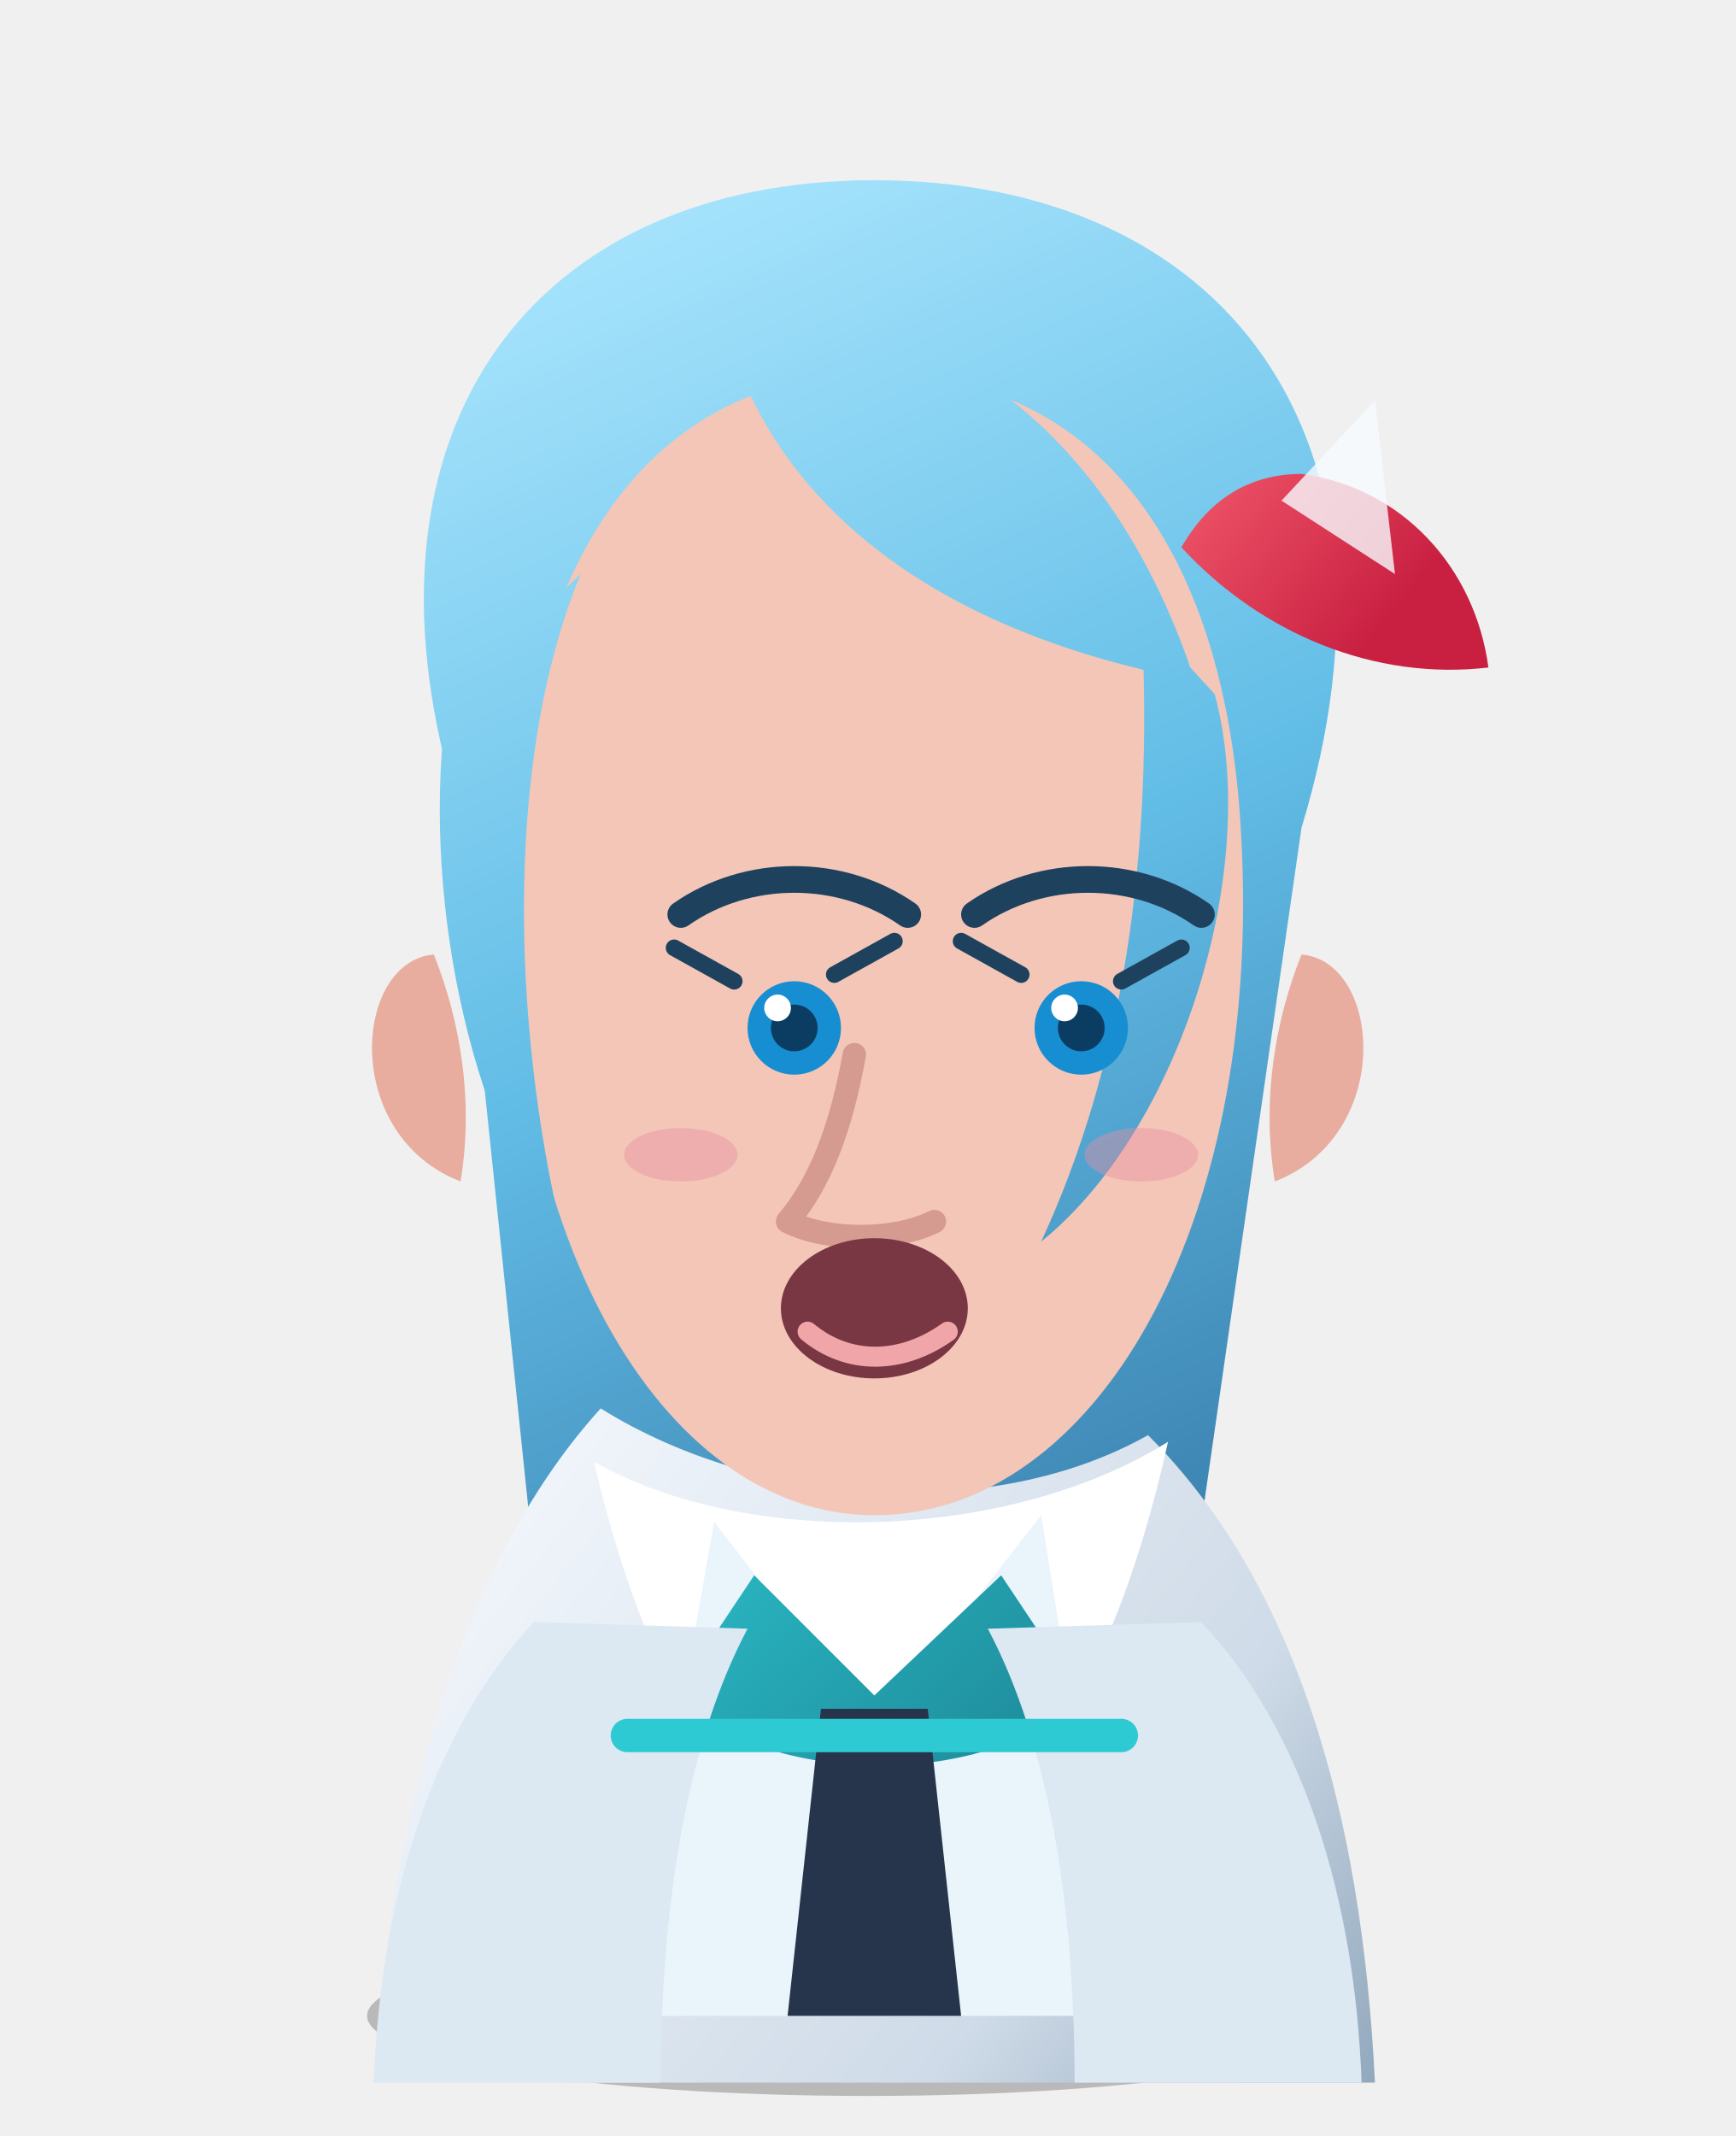
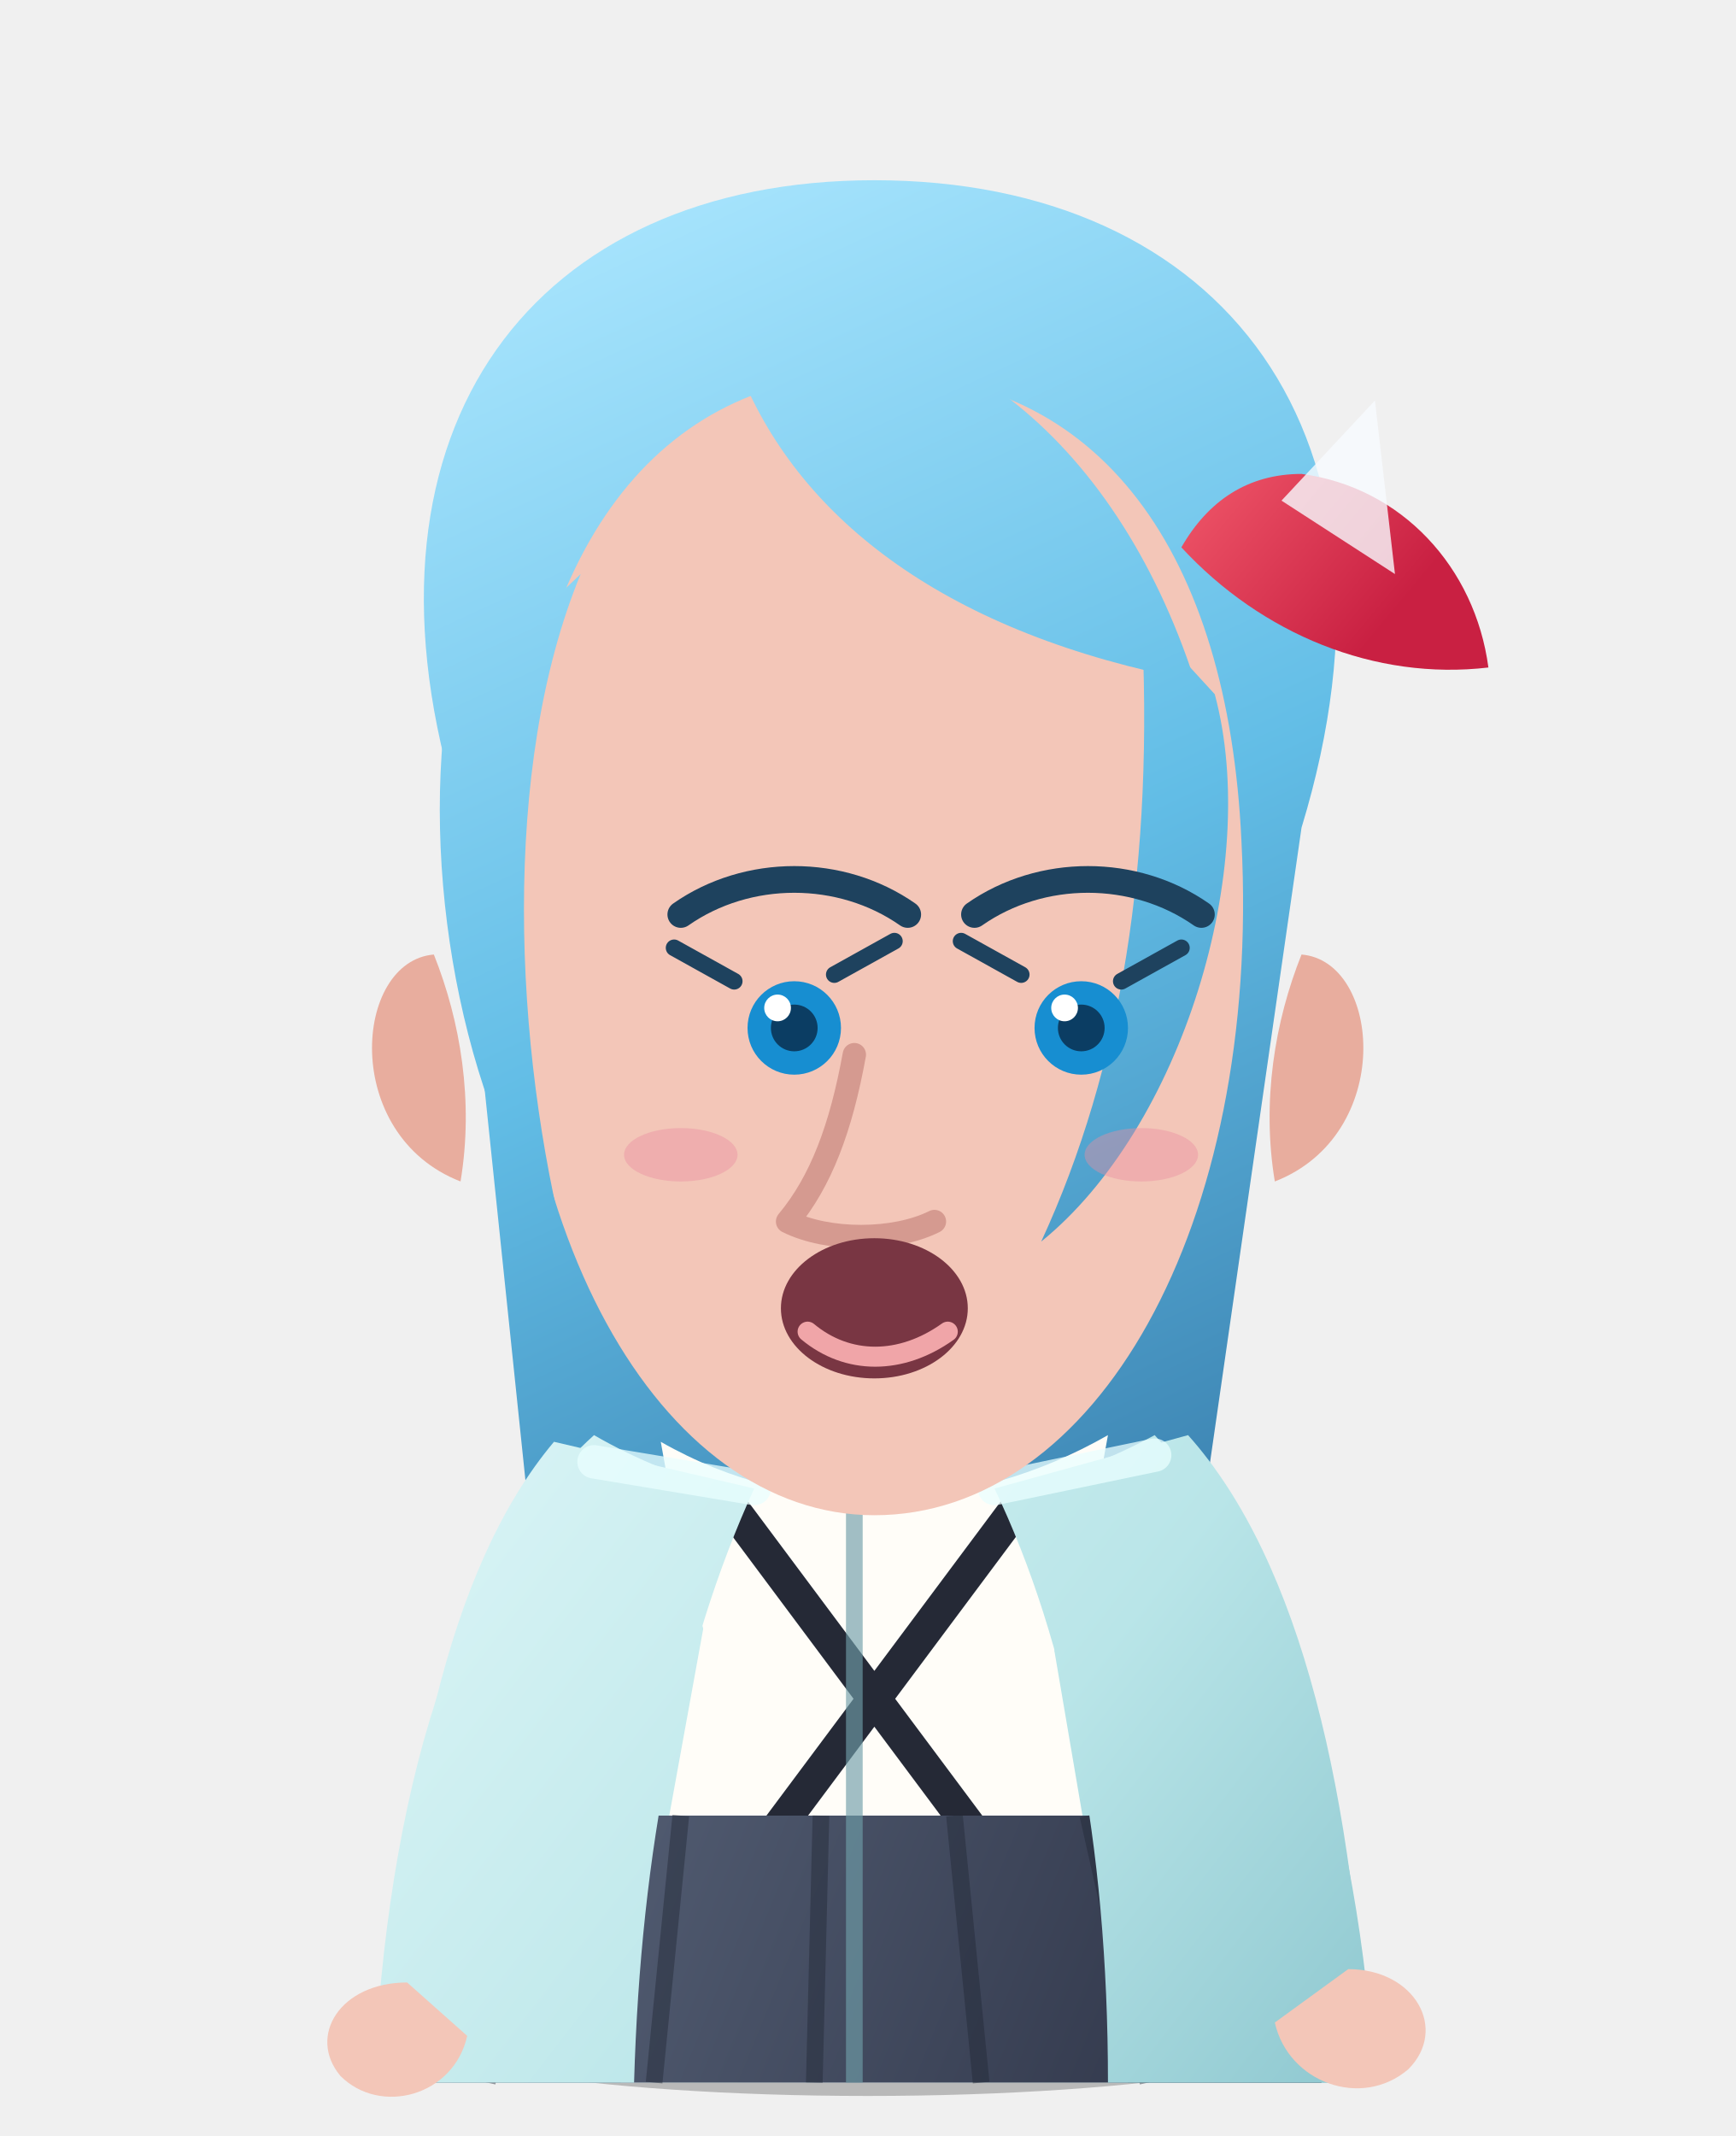
<svg xmlns="http://www.w3.org/2000/svg" width="520" height="640" viewBox="0 0 520 640">
  <defs>
    <linearGradient id="hair" x1="150" y1="54" x2="370" y2="530" gradientUnits="userSpaceOnUse">
      <stop offset="0" stop-color="#aee8ff" />
      <stop offset=".48" stop-color="#62bde6" />
      <stop offset="1" stop-color="#2f6f9f" />
    </linearGradient>
-     <linearGradient id="suit" x1="120" y1="410" x2="405" y2="640" gradientUnits="userSpaceOnUse">
-       <stop offset="0" stop-color="#f8fbff" />
-       <stop offset=".7" stop-color="#cfdbe8" />
-       <stop offset="1" stop-color="#8fa6bb" />
+     <linearGradient id="hoodie" x1="116" y1="398" x2="408" y2="624" gradientUnits="userSpaceOnUse">
+       <stop offset="0" stop-color="#dff7f8" />
+       <stop offset=".62" stop-color="#b9e5e8" />
+       <stop offset="1" stop-color="#8fc8d0" />
    </linearGradient>
-     <linearGradient id="trim" x1="176" y1="430" x2="356" y2="620" gradientUnits="userSpaceOnUse">
-       <stop offset="0" stop-color="#2ecad3" />
-       <stop offset="1" stop-color="#166579" />
+     <linearGradient id="skirt" x1="150" y1="548" x2="370" y2="638" gradientUnits="userSpaceOnUse">
+       <stop offset="0" stop-color="#566177" />
+       <stop offset="1" stop-color="#2f3548" />
    </linearGradient>
    <linearGradient id="accent" x1="335" y1="122" x2="414" y2="188" gradientUnits="userSpaceOnUse">
      <stop offset="0" stop-color="#ff6c78" />
      <stop offset="1" stop-color="#c92042" />
    </linearGradient>
  </defs>
  <ellipse cx="260" cy="604" rx="150" ry="24" fill="#000" opacity=".23" />
  <path d="M136 238c-32-110 24-184 126-184 104 0 164 76 128 194l-32 222c-20 66-70 100-98 100-30 0-82-34-100-102l-24-230z" fill="url(#hair)" />
  <path d="M390 142c30 4 52 28 56 58-34 4-68-10-92-36 8-14 20-22 36-22z" fill="url(#accent)" />
  <path d="M384 150l28-30 6 52" fill="#f8fbff" opacity=".8" />
-   <path d="M112 624c5-84 28-158 68-202 48 30 118 34 164 8 44 44 64 112 68 194H112z" fill="url(#suit)" />
-   <path d="M178 438c18 78 52 122 84 122 34 0 70-46 88-128-48 30-126 32-172 6z" fill="#ffffff" />
-   <path d="M214 456l48 62 50-64 24 150H188l26-148z" fill="#eaf4fb" />
-   <path d="M226 472l36 36 38-36 24 36c-26 28-94 28-122 0l24-36z" fill="url(#trim)" />
-   <path d="M246 512h32l10 92h-52l10-92z" fill="#26354b" />
+   <path d="M178 430c-42 38-62 108-66 194h300c-5-82-26-150-66-194-52 28-116 30-168 0z" fill="url(#hoodie)" />
+   <path d="M198 432c16 92 42 130 64 130 24 0 54-40 70-132-42 24-92 26-134 2z" fill="#fffdf8" />
+   <path d="M218 448l44 138 46-138 30 176H186l32-176z" fill="#fffdf8" />
+   <path d="M218 450l88 118M306 450l-88 118" stroke="#252936" stroke-width="10" stroke-linecap="round" fill="none" />
+   <path d="M164 544h198l34 80H126l38-80z" fill="url(#skirt)" />
+   <path d="M164 544l-18 80M204 544l-8 80M246 544l-2 80M286 544l8 80M326 544l18 80" stroke="#222736" stroke-width="5" opacity=".45" />
+   <path d="M166 432c-32 38-46 106-50 192h74c2-70 14-130 36-178l-60-14z" fill="url(#hoodie)" />
+   <path d="M356 430c34 38 50 108 54 194h-78c0-72-12-132-34-178l58-16z" fill="url(#hoodie)" />
+   <path d="M178 438l48 8M346 436l-48 10" stroke="#e9ffff" stroke-width="10" stroke-linecap="round" opacity=".75" />
+   <path d="M256 424v200" stroke="#6e9da7" stroke-width="5" opacity=".65" />
  <path d="M154 252c4-86 42-140 108-140 68 0 106 54 110 140 6 116-44 202-110 202-64 0-114-86-108-202z" fill="#f3c6b8" />
  <path d="M150 262c-8-64 16-122 72-150 18 44 62 78 136 92-24-74-78-116-138-106-68 12-106 70-70 164z" fill="url(#hair)" />
  <path d="M174 172c-24 58-20 142-4 204-30-40-44-110-36-166l40-38z" fill="url(#hair)" />
  <path d="M342 184c4 74-6 136-30 188 42-34 66-112 52-164l-22-24z" fill="url(#hair)" />
  <path d="M130 286c-24 2-28 54 8 68 4-24 0-48-8-68z" fill="#e8ad9e" />
  <path d="M390 286c24 2 28 54-8 68-4-24 0-48 8-68z" fill="#e8ad9e" />
  <path d="M204 274c20-14 48-14 68 0" stroke="#1e425e" stroke-width="8" stroke-linecap="round" fill="none" />
  <path d="M292 274c20-14 48-14 68 0" stroke="#1e425e" stroke-width="8" stroke-linecap="round" fill="none" />
  <path d="M220 294l-18-10M250 292l18-10M306 292l-18-10M336 294l18-10" stroke="#1e425e" stroke-width="5" stroke-linecap="round" />
  <circle cx="238" cy="308" r="14" fill="#178ed1" />
  <circle cx="324" cy="308" r="14" fill="#178ed1" />
  <circle cx="238" cy="308" r="7" fill="#0b3d63" />
  <circle cx="324" cy="308" r="7" fill="#0b3d63" />
  <circle cx="233" cy="302" r="4" fill="#fff" />
  <circle cx="319" cy="302" r="4" fill="#fff" />
  <ellipse cx="204" cy="346" rx="17" ry="8" fill="#e98ca0" opacity=".42" />
  <ellipse cx="342" cy="346" rx="17" ry="8" fill="#e98ca0" opacity=".42" />
  <path d="M256 316c-4 22-10 38-20 50 12 6 32 6 44 0" stroke="#d59a90" stroke-width="7" stroke-linecap="round" stroke-linejoin="round" fill="none" />
  <ellipse cx="262" cy="392" rx="28" ry="21" fill="#793643" />
  <path d="M242 399c12 10 28 10 42 0" stroke="#f0a5a8" stroke-width="6" stroke-linecap="round" fill="none" />
-   <path d="M160 486c-30 32-46 82-48 138h86c0-54 8-102 26-136l-64-2z" fill="#dce8f2" />
-   <path d="M360 486c30 32 46 82 48 138h-86c0-54-8-102-26-136l64-2z" fill="#dce8f2" />
-   <path d="M188 520h148" stroke="#2ecad3" stroke-width="10" stroke-linecap="round" />
+   <path d="M122 594c-20 0-30 16-20 28 12 12 34 6 38-12l-18-16z" fill="#f3c6b8" />
+   <path d="M404 590c20 0 30 18 18 30-14 12-36 4-40-14l22-16z" fill="#f3c6b8" />
</svg>
